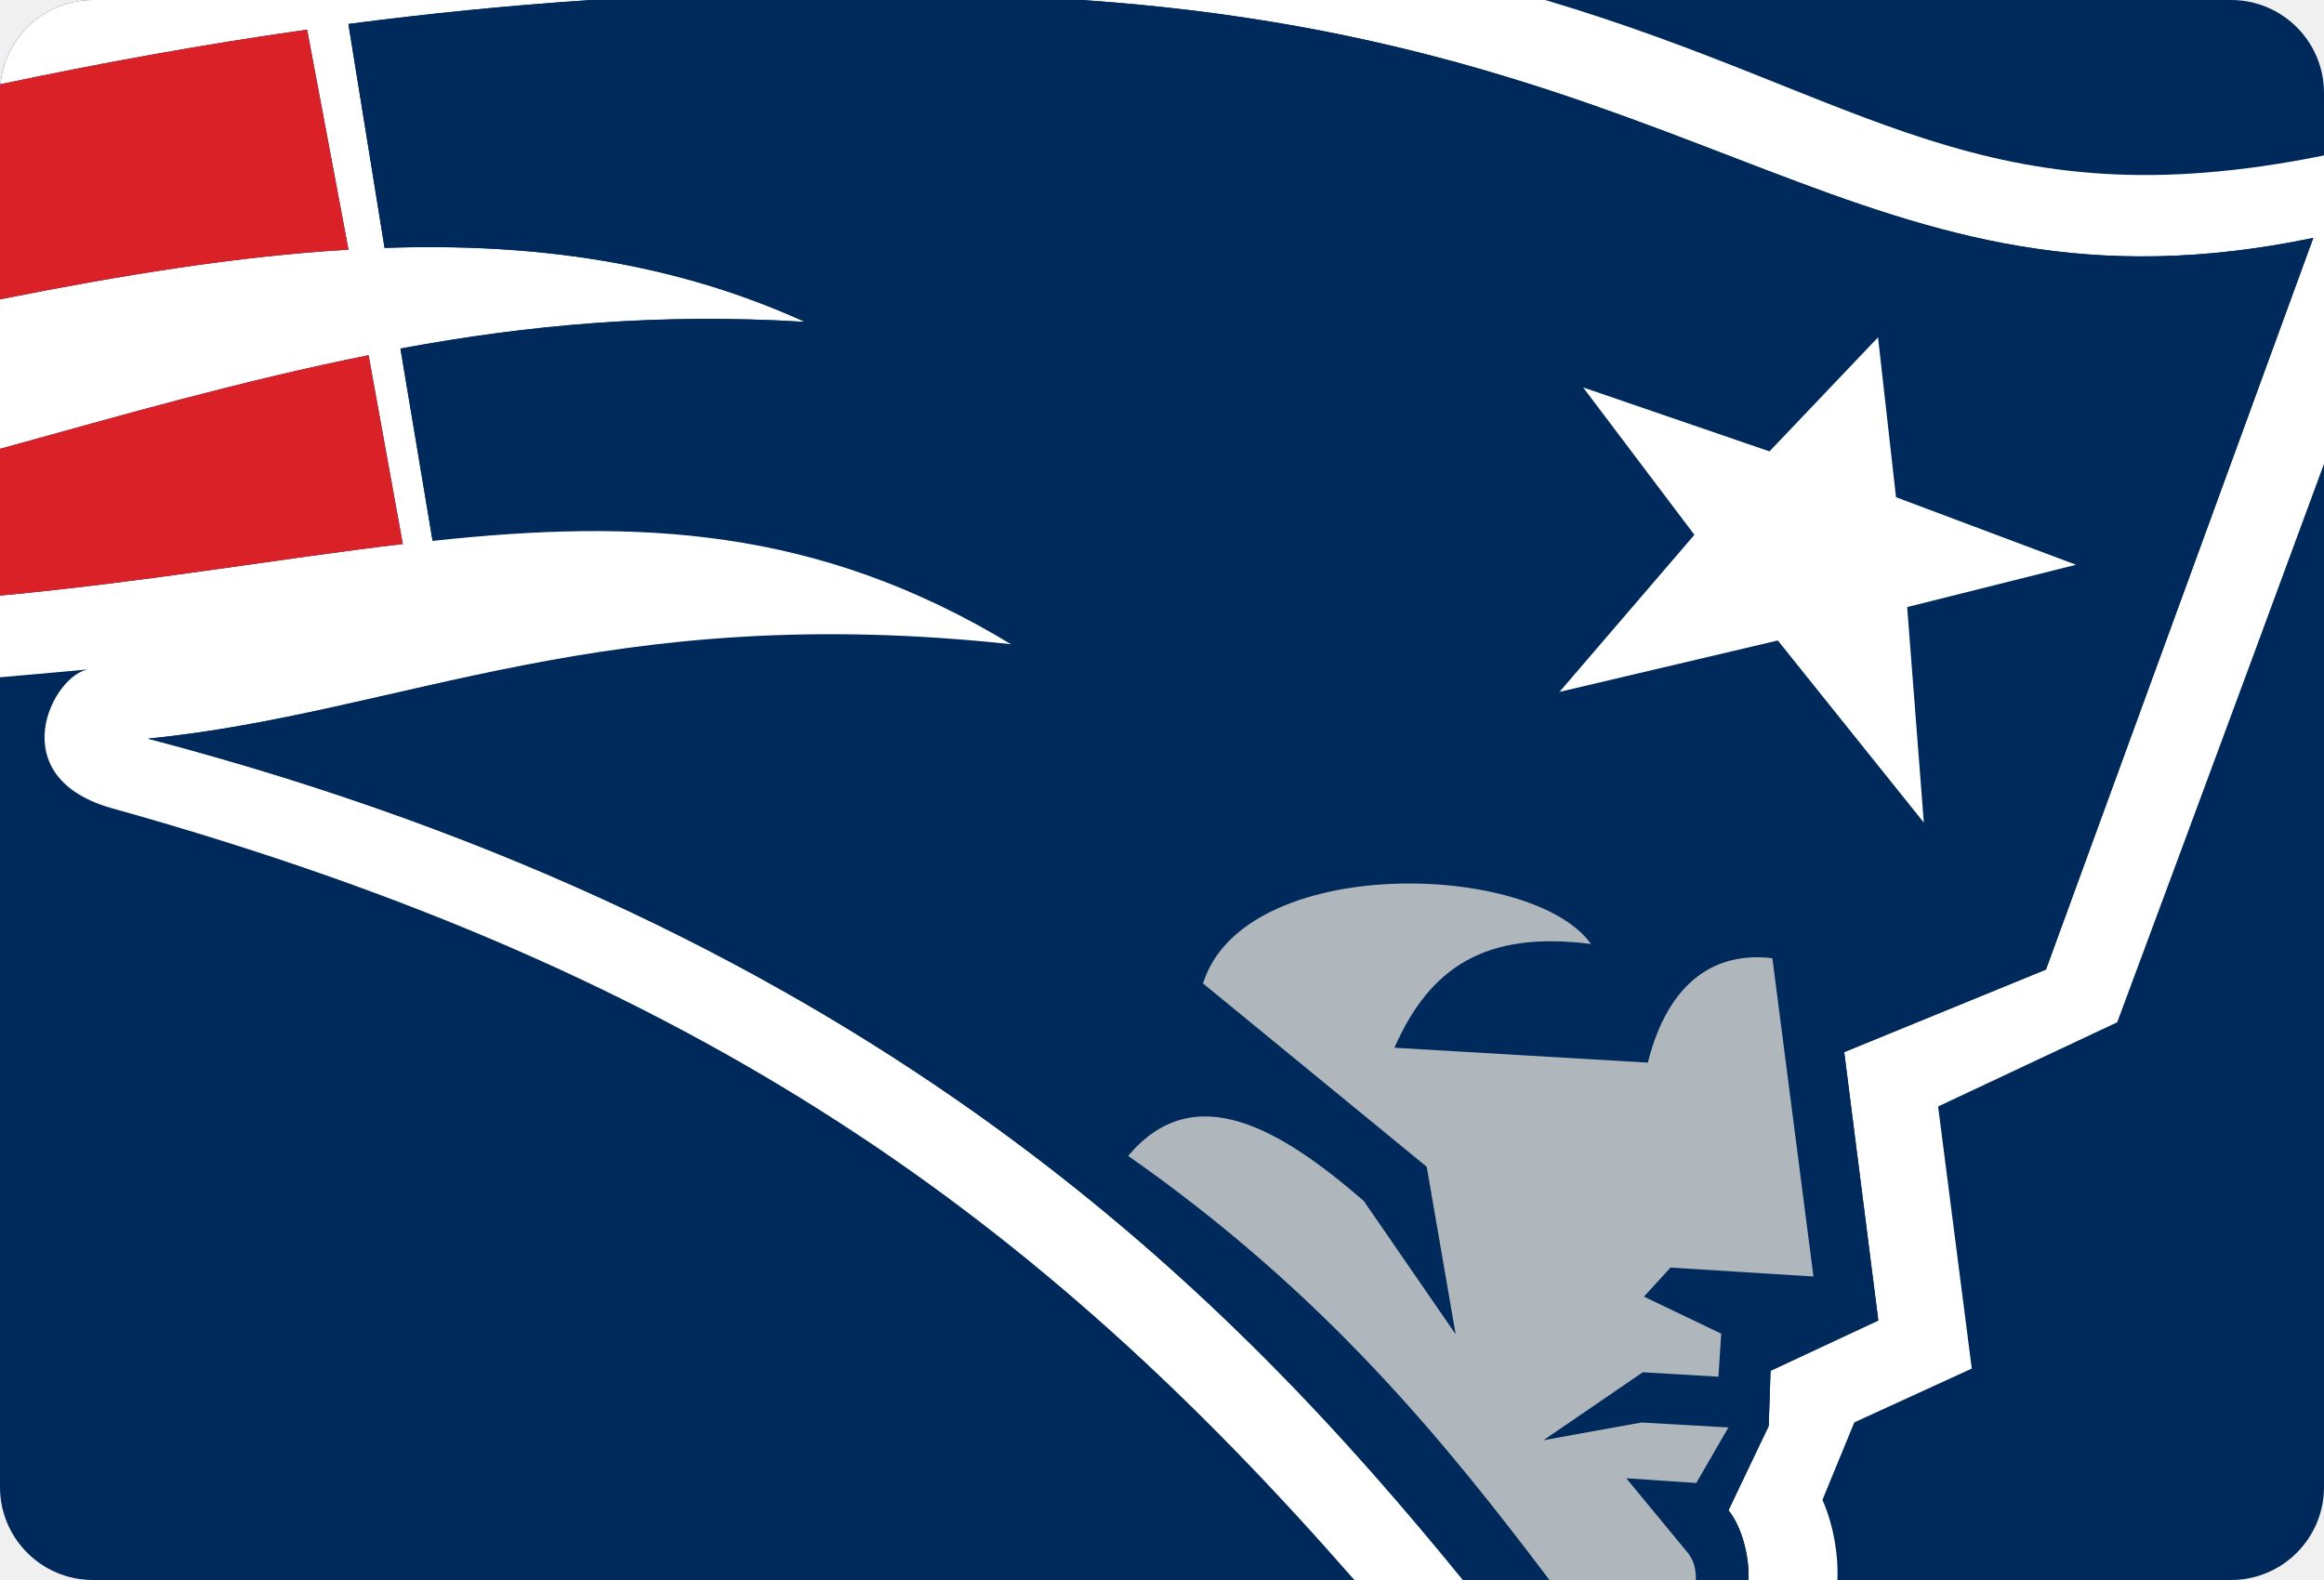
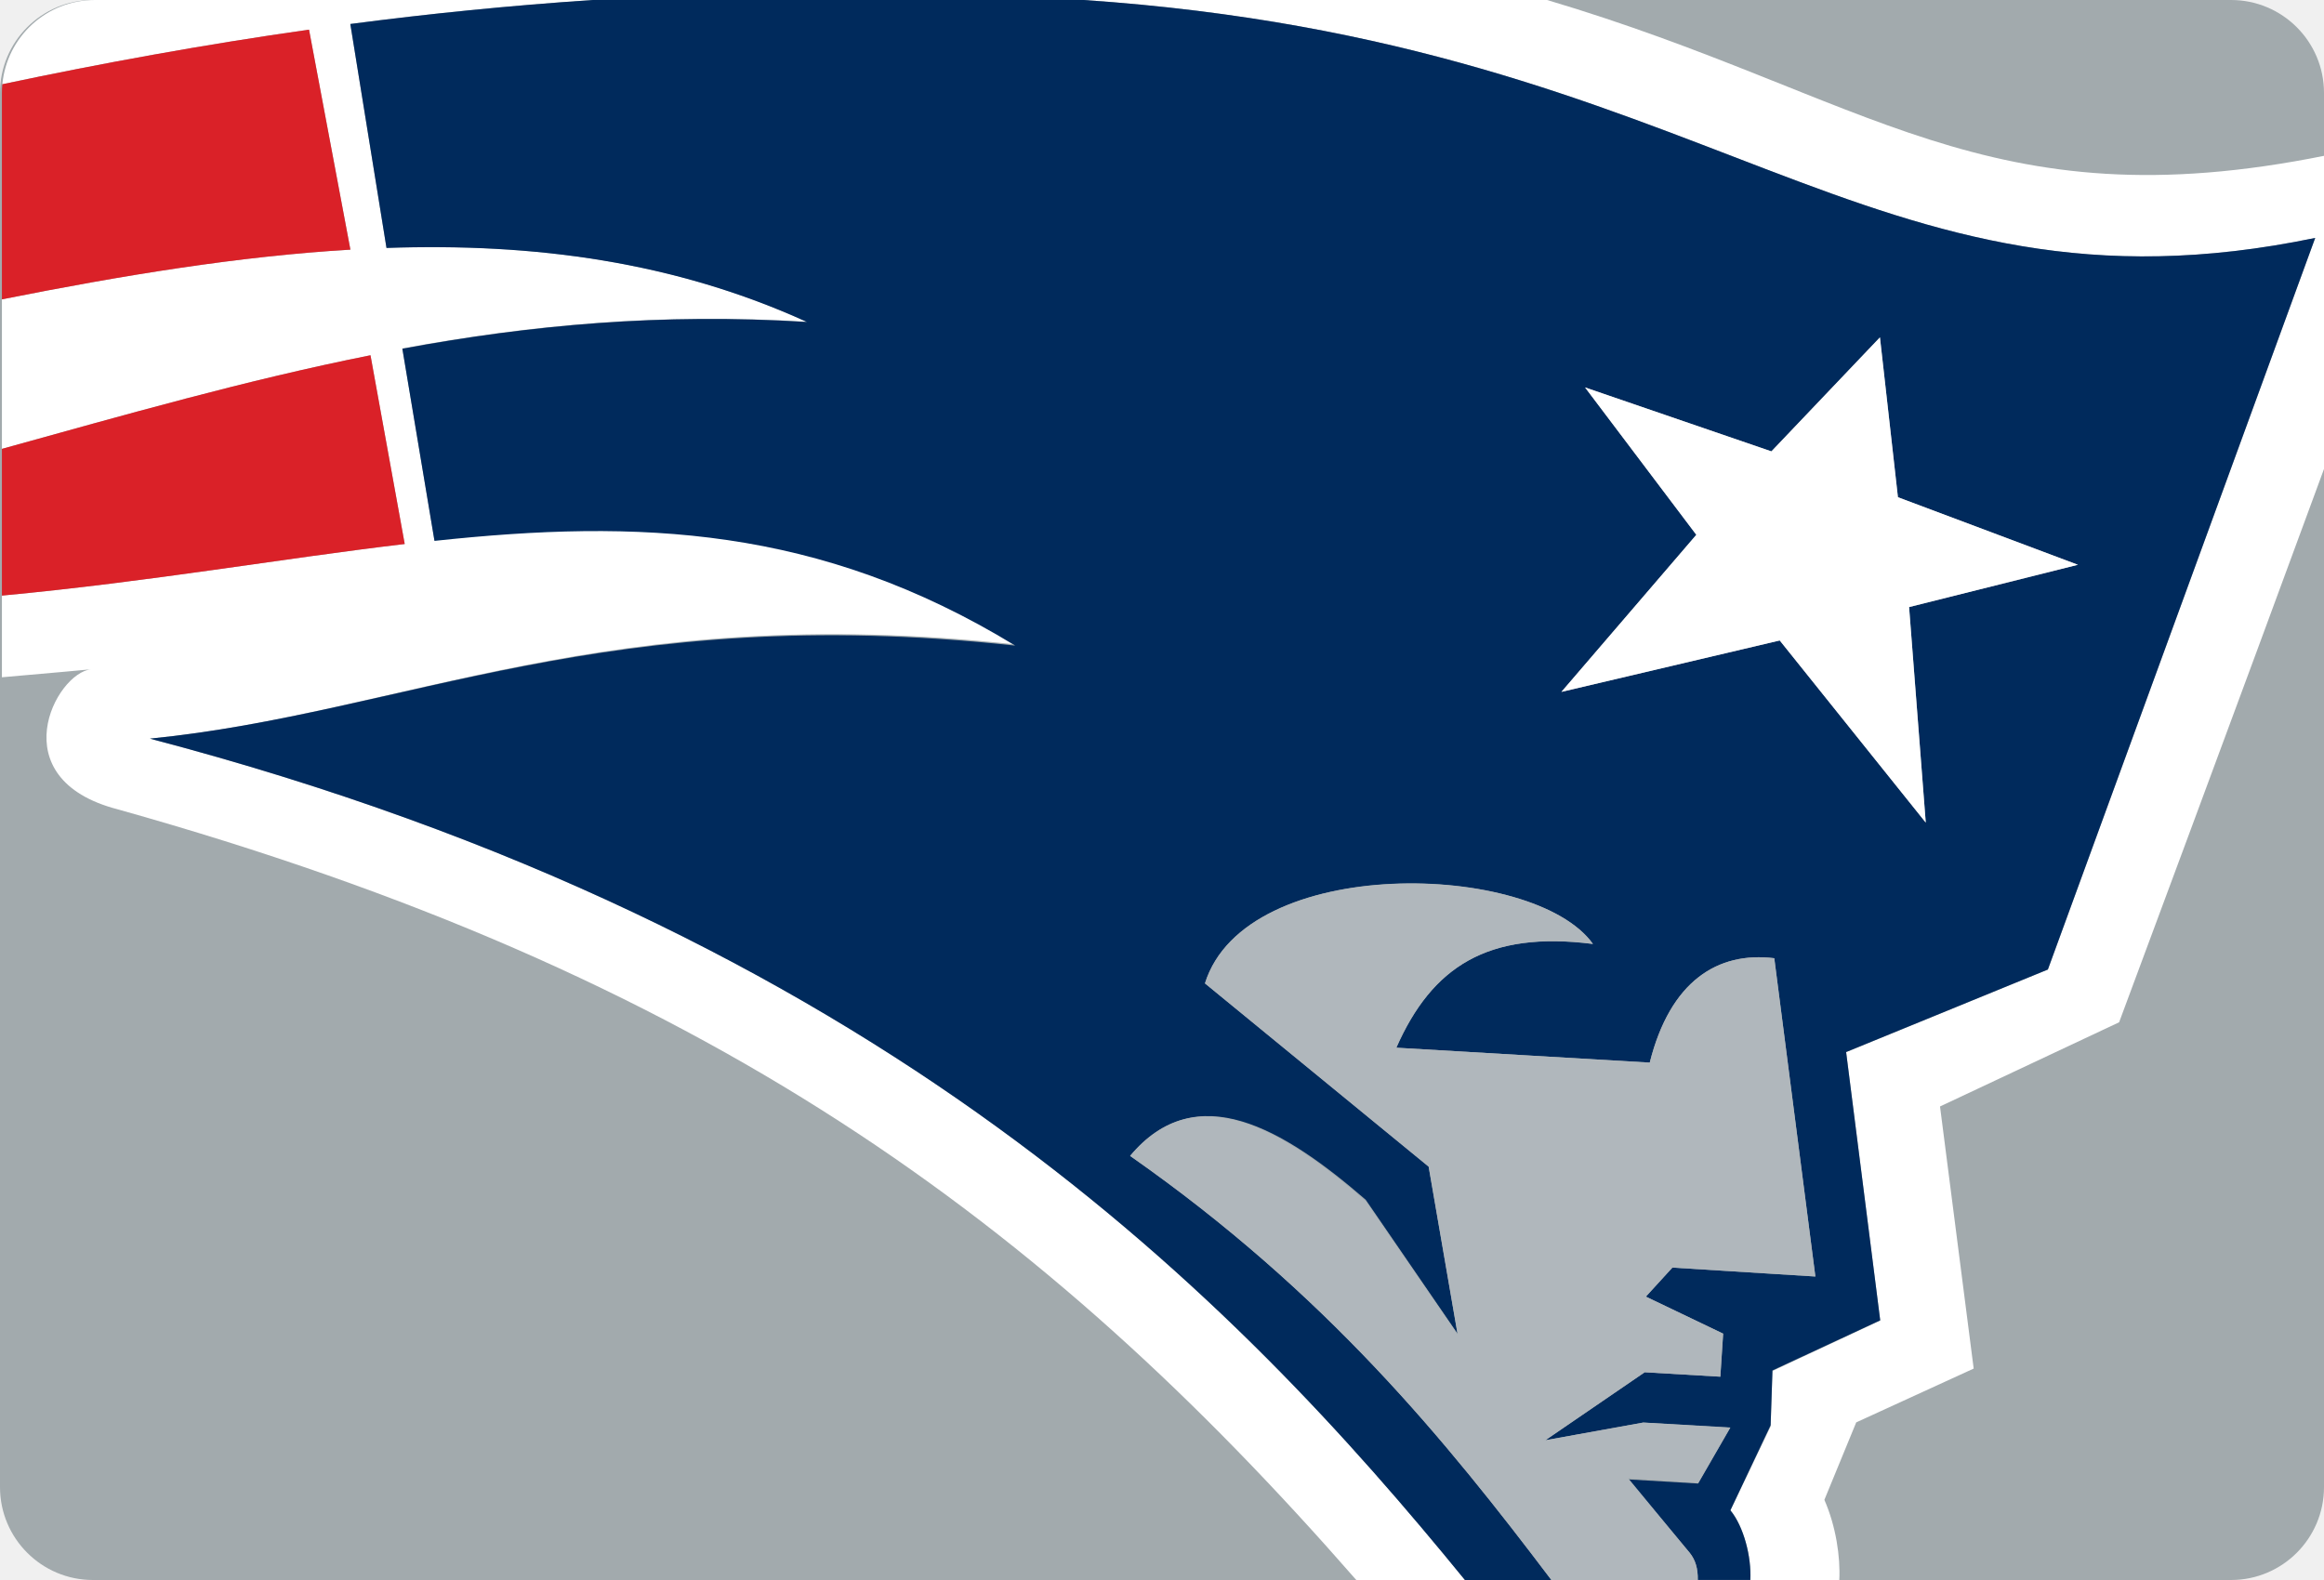
- <svg xmlns="http://www.w3.org/2000/svg" version="1.1" id="PILLS" x="0px" y="0px" width="200px" height="136px" viewBox="0 0 200 136" enable-background="new 0 0 200 136" xml:space="preserve">
-   <path fill="#00295B" d="M200,128c0,4.418-3.582,8-8,8H8c-4.418,0-8-3.582-8-8V8c0-4.418,3.582-8,8-8h184c4.418,0,8,3.582,8,8V128z" />
+ <svg xmlns="http://www.w3.org/2000/svg" width="200" height="136">
  <g>
-     <path fill="none" d="M9.956,69.661c-10.121-2.629-5.334-11.862-2.271-12.152c0,0-3.646,0.444-7.685,0.788v70.102   C0,132.818,3.582,136,8,136h108.555C89.469,105,60.549,83.826,9.956,69.661z" />
-     <path fill="none" d="M200,13.381V8c0-4.418-3.582-8-8-8h-59.023C160.717,8.25,170.648,19.326,200,13.381z" />
-     <path fill="none" d="M182.203,88.006l-15.413,7.26l2.897,22.586l-10.108,4.68l-2.741,6.568c0.995,2.276,1.387,4.9,1.283,6.9H192   c4.418,0,8-3.182,8-7.602V39.92C192.499,60.337,182.203,88.006,182.203,88.006z" />
-     <path fill="#FFFFFF" d="M12.737,63.579c21.965-2.188,39.223-11.932,74.464-8.108c-16.896-10.304-32.399-10.854-49.977-8.964   L34.46,29.993c11.005-2.042,22.281-3.068,34.817-2.292c-11.403-5.188-23.416-6.803-36.182-6.365L29.983,2.063   C36.769,1.173,43.716,0.476,50.86,0H8C3.835,0,0.417,3.184,0.038,7.25c8.601-1.814,17.359-3.418,26.391-4.697l3.561,18.937   C20.434,22.053,10.457,23.684,0,25.766v12.871c10.605-2.932,20.977-5.913,31.718-8.058l2.946,16.247   C24.097,48.071,12.782,50.068,0,51.267v7.03c4.038-0.344,7.685-0.688,7.685-0.688c-3.063,0.289-7.85,9.423,2.271,12.052   C60.549,83.826,89.469,105,116.555,136h9.35C106.331,112,75.752,80.114,12.737,63.579z" />
-     <path fill="#FFFFFF" d="M156.838,129.1l2.741-6.668l10.108-4.631L166.79,95.24l15.413-7.247c0,0,10.296-27.656,17.797-48.073   V13.381C170.648,19.326,160.717,8.25,132.977,0H93.093c54.538,3.697,67.265,28.518,105.986,20.481l-23.006,62.976l-17.363,7.109   l2.935,23.104l-9.274,4.337l-0.158,4.768l-3.462,7.226c1.145,1.394,1.82,3.999,1.718,5.999h7.653   C158.225,134,157.833,131.376,156.838,129.1z" />
-     <path fill="#DA2128" d="M26.429,2.552C17.397,3.832,8.639,5.436,0.038,7.25C0.015,7.497,0,7.747,0,8v17.766   c10.457-2.082,20.434-3.713,29.99-4.278L26.429,2.552z" />
-     <path fill="#002A5C" d="M148.75,130.001l3.462-7.326l0.158-4.716l9.274-4.312l-2.935-23.092l17.363-7.104l23.006-62.973   C160.355,28.515,147.631,3.697,93.093,0H50.86c-7.145,0.476-14.091,1.176-20.877,2.066l3.113,19.277   c12.766-0.438,24.779,1.184,36.182,6.371c-12.537-0.776-23.812,0.263-34.817,2.304l2.764,16.539   c17.577-1.89,33.08-1.289,49.977,9.014c-35.241-3.824-52.499,5.82-74.464,8.008C75.752,80.114,106.331,112,125.904,136h7.441   c-9.074-12-19.351-24.671-36.253-36.506c5.689-6.801,13.156-2.385,20.271,3.773l7.908,11.53l-2.488-14.394l-19.251-15.766   c3.5-11.185,28.301-10.519,33.39-3.391c-9.074-1.155-13.852,1.979-16.921,8.934l21.808,1.285c1.767-7.031,5.854-9.58,10.717-8.986   l3.537,27.397l-12.304-0.767l-2.284,2.5l6.651,3.186l-0.242,3.706l-6.509-0.381l-8.553,5.854l8.433-1.521l7.486,0.44l-2.765,4.803   l-6.021-0.355l5.292,6.316c0.484,0.604,0.716,1.34,0.695,2.34h4.523C150.57,134,149.895,131.395,148.75,130.001z M152.997,55.129   l-18.789,4.426l11.61-13.521l-9.575-12.685l16.036,5.503l9.341-9.813l1.548,13.76l15.489,5.814l-14.529,3.641l1.435,18.551   L152.997,55.129z" />
-     <path fill="#DA2128" d="M31.718,30.579C20.977,32.724,10.605,35.705,0,38.637v12.63c12.782-1.199,24.097-3.196,34.664-4.441   L31.718,30.579z" />
-     <path fill="#B0B7BC" d="M145.249,133.66l-5.292-6.416l6.021,0.404l2.764-4.776l-7.486-0.429l-8.432,1.527l8.552-5.852l6.509,0.383   l0.242-3.706l-6.652-3.187l2.285-2.5l12.303,0.768l-3.535-27.396c-4.863-0.594-8.952,1.955-10.719,8.986L120,90.186   c3.068-6.955,7.846-10.086,16.921-8.931c-5.089-7.127-29.89-7.787-33.39,3.396l19.251,15.779l2.489,14.418l-7.91-11.479   c-7.112-6.158-14.58-10.674-20.27-3.874C113.996,111.329,124.271,124,133.346,136h12.598   C145.965,135,145.732,134.266,145.249,133.66z" />
-     <polygon fill="#FFFFFF" points="164.128,52.254 178.657,48.613 163.168,42.799 161.62,29.039 152.279,38.853 136.243,33.349    145.818,46.034 134.208,59.555 152.997,55.129 165.562,70.805  " />
+     <path id="svg_1" d="m200,128c0,4.418 -3.582,8 -8,8l-184,0c-4.418,0 -8,-3.582 -8,-8l0,-120c0,-4.418 3.582,-8 8,-8l184,0c4.418,0 8,3.582 8,8l0,120z" fill="#a2aaad" />
+     <g id="svg_2">
+       <path id="svg_3" d="m10.121,69.661c-10.121,-2.629 -5.334,-11.862 -2.271,-12.152c0,0 -3.646,0.444 -7.685,0.788l0,70.102c0,4.419 3.582,7.601 8,7.601l108.555,0c-27.086,-31 -56.006,-52.174 -106.599,-66.339z" fill="none" />
+       <path id="svg_4" d="m200.165,13.381l0,-5.381c0,-4.418 -3.582,-8 -8,-8l-59.023,0c27.74,8.25 37.671,19.326 67.023,13.381z" fill="none" />
+       <path id="svg_5" d="m182.368,88.006l-15.413,7.26l2.897,22.586l-10.108,4.68l-2.741,6.568c0.995,2.276 1.387,4.9 1.283,6.9l33.879,0c4.418,0 8,-3.182 8,-7.602l0,-88.478c-7.501,20.417 -17.797,48.086 -17.797,48.086z" fill="none" />
+       <path id="svg_6" d="m12.902,63.579c21.965,-2.188 39.223,-11.932 74.464,-8.108c-16.896,-10.304 -32.399,-10.854 -49.977,-8.964l-2.764,-16.514c11.005,-2.042 22.281,-3.068 34.817,-2.292c-11.403,-5.188 -23.416,-6.803 -36.182,-6.365l-3.112,-19.273c6.786,-0.89 13.733,-1.587 20.877,-2.063l-42.86,0c-4.165,0 -7.583,3.184 -7.962,7.25c8.601,-1.814 17.359,-3.418 26.391,-4.697l3.561,18.937c-9.556,0.563 -19.533,2.194 -29.99,4.276l0,12.871c10.605,-2.932 20.977,-5.913 31.718,-8.058l2.946,16.247c-10.567,1.245 -21.882,3.242 -34.664,4.441l0,7.03c4.038,-0.344 7.685,-0.688 7.685,-0.688c-3.063,0.289 -7.85,9.423 2.271,12.052c50.593,14.165 79.513,35.339 106.599,66.339l9.35,0c-19.574,-24 -50.153,-55.886 -113.168,-72.421z" fill="#FFFFFF" />
+       <path id="svg_7" d="m157.003,129.1l2.741,-6.668l10.108,-4.631l-2.897,-22.561l15.413,-7.247c0,0 10.296,-27.656 17.797,-48.073l0,-26.539c-29.352,5.945 -39.283,-5.131 -67.023,-13.381l-39.884,0c54.538,3.697 67.265,28.518 105.986,20.481l-23.006,62.976l-17.363,7.109l2.935,23.104l-9.274,4.337l-0.158,4.768l-3.462,7.226c1.145,1.394 1.82,3.999 1.718,5.999l7.653,0c0.103,-2 -0.289,-4.624 -1.284,-6.9z" fill="#FFFFFF" />
+       <path id="svg_8" d="m26.594,2.552c-9.032,1.28 -17.79,2.884 -26.391,4.698c-0.023,0.247 -0.038,0.497 -0.038,0.75l0,17.766c10.457,-2.082 20.434,-3.713 29.99,-4.278l-3.561,-18.936z" fill="#DA2128" />
+       <path id="svg_9" d="m148.915,130.001l3.462,-7.326l0.158,-4.716l9.274,-4.312l-2.935,-23.092l17.363,-7.104l23.006,-62.973c-38.723,8.037 -51.447,-16.781 -105.985,-20.478l-42.233,0c-7.145,0.476 -14.091,1.176 -20.877,2.066l3.113,19.277c12.766,-0.438 24.779,1.184 36.182,6.371c-12.537,-0.776 -23.812,0.263 -34.817,2.304l2.764,16.539c17.577,-1.89 33.08,-1.289 49.977,9.014c-35.241,-3.824 -52.499,5.82 -74.464,8.008c63.014,16.535 93.593,48.421 113.166,72.421l7.441,0c-9.074,-12 -19.351,-24.671 -36.253,-36.506c5.689,-6.801 13.156,-2.385 20.271,3.773l7.908,11.53l-2.488,-14.394l-19.251,-15.766c3.5,-11.185 28.301,-10.519 33.39,-3.391c-9.074,-1.155 -13.852,1.979 -16.921,8.934l21.808,1.285c1.767,-7.031 5.854,-9.58 10.717,-8.986l3.537,27.397l-12.304,-0.767l-2.284,2.5l6.651,3.186l-0.242,3.706l-6.509,-0.381l-8.553,5.854l8.433,-1.521l7.486,0.44l-2.765,4.803l-6.021,-0.355l5.292,6.316c0.484,0.604 0.716,1.34 0.695,2.34l4.523,0c0.105,-1.997 -0.57,-4.602 -1.715,-5.996zm4.247,-74.872l-18.789,4.426l11.61,-13.521l-9.575,-12.685l16.036,5.503l9.341,-9.813l1.548,13.76l15.489,5.814l-14.529,3.641l1.435,18.551l-12.566,-15.676z" fill="#002A5C" />
+       <path id="svg_10" d="m31.883,30.579c-10.741,2.145 -21.113,5.126 -31.718,8.058l0,12.63c12.782,-1.199 24.097,-3.196 34.664,-4.441l-2.946,-16.247z" fill="#DA2128" />
+       <path id="svg_11" d="m145.414,133.66l-5.292,-6.416l6.021,0.404l2.764,-4.776l-7.486,-0.429l-8.432,1.527l8.552,-5.852l6.509,0.383l0.242,-3.706l-6.652,-3.187l2.285,-2.5l12.303,0.768l-3.535,-27.396c-4.863,-0.594 -8.952,1.955 -10.719,8.986l-21.809,-1.28c3.068,-6.955 7.846,-10.086 16.921,-8.931c-5.089,-7.127 -29.89,-7.787 -33.39,3.396l19.251,15.779l2.489,14.418l-7.91,-11.479c-7.112,-6.158 -14.58,-10.674 -20.27,-3.874c16.905,11.834 27.18,24.505 36.255,36.505l12.598,0c0.021,-1 -0.212,-1.734 -0.695,-2.34z" fill="#B0B7BC" />
+       <polygon id="svg_12" points="164.293,52.254 178.822,48.613 163.333,42.799 161.785,29.039 152.444,38.853 136.408,33.349 145.983,46.034 134.373,59.555 153.162,55.129 165.727,70.805 " fill="#FFFFFF" />
+     </g>
  </g>
</svg>
